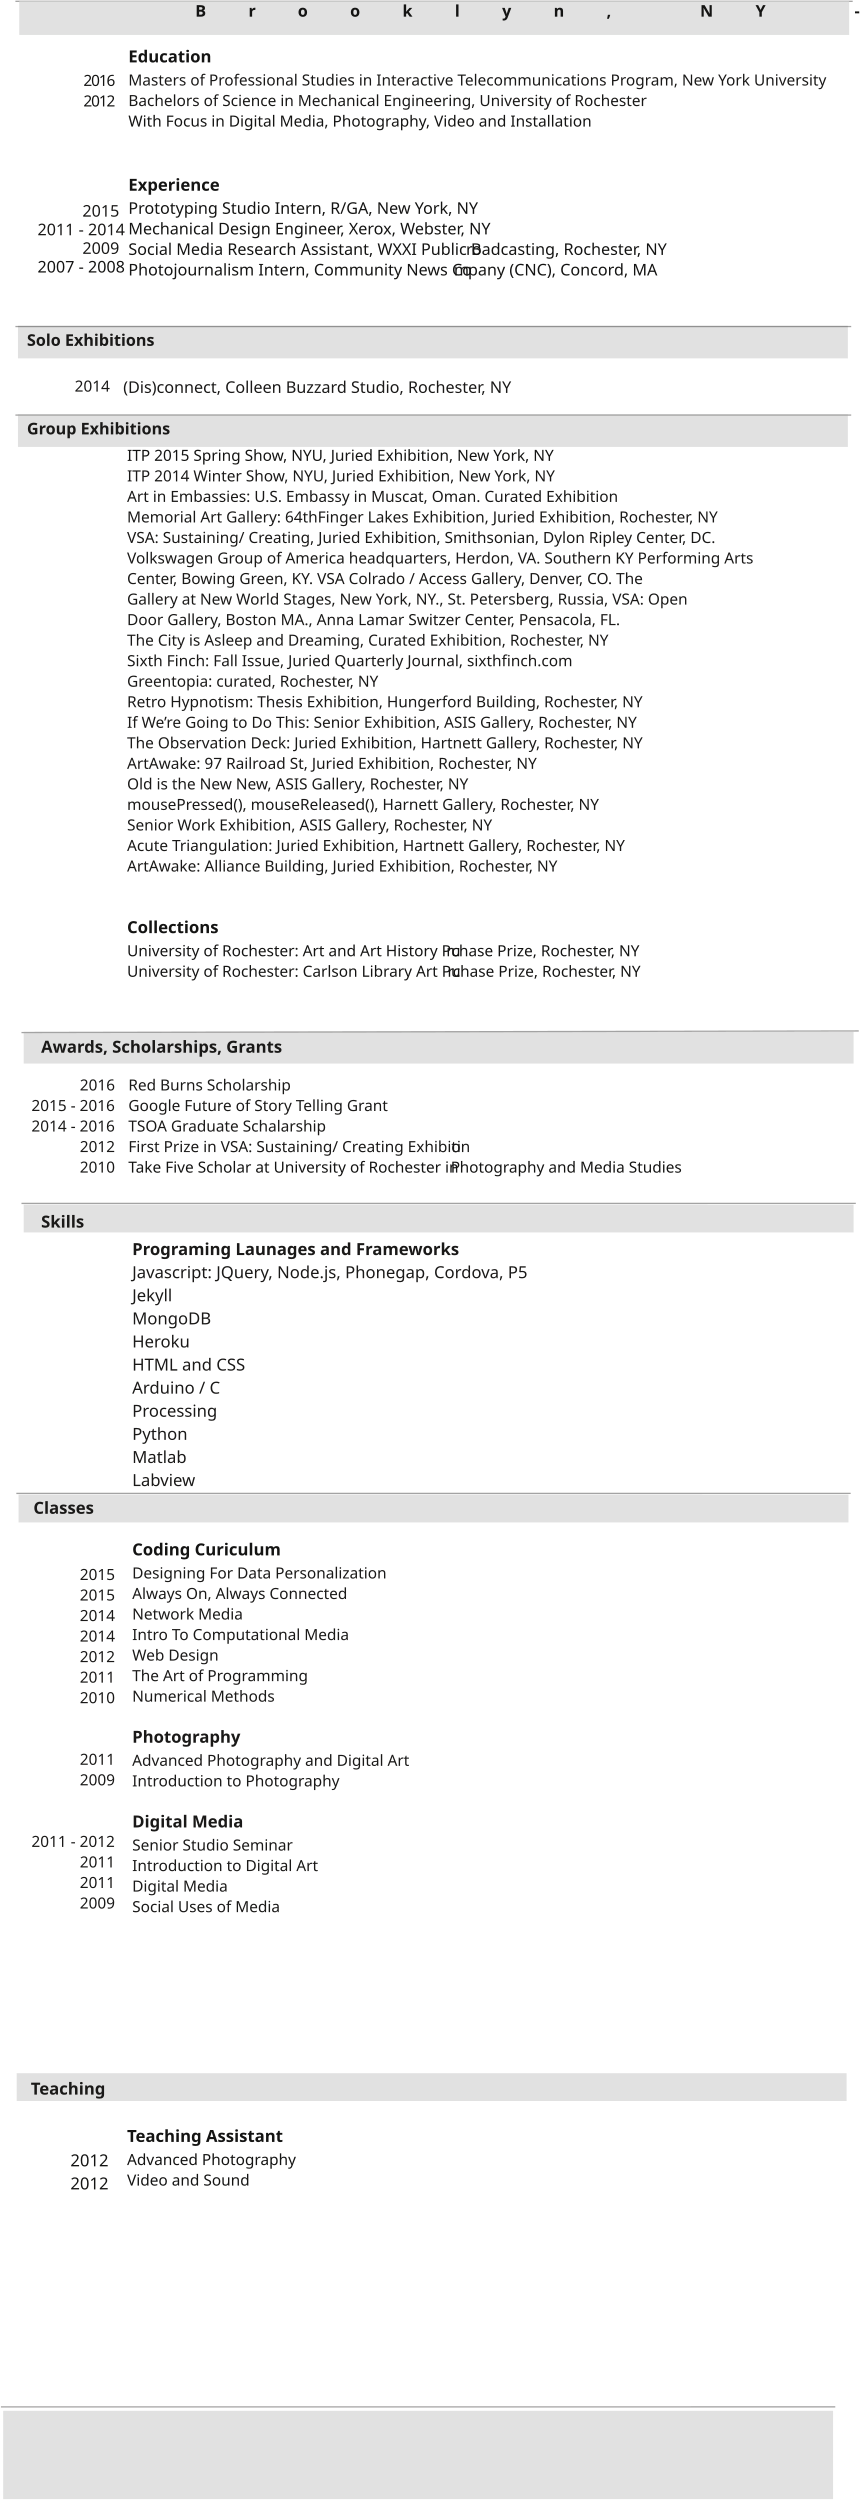
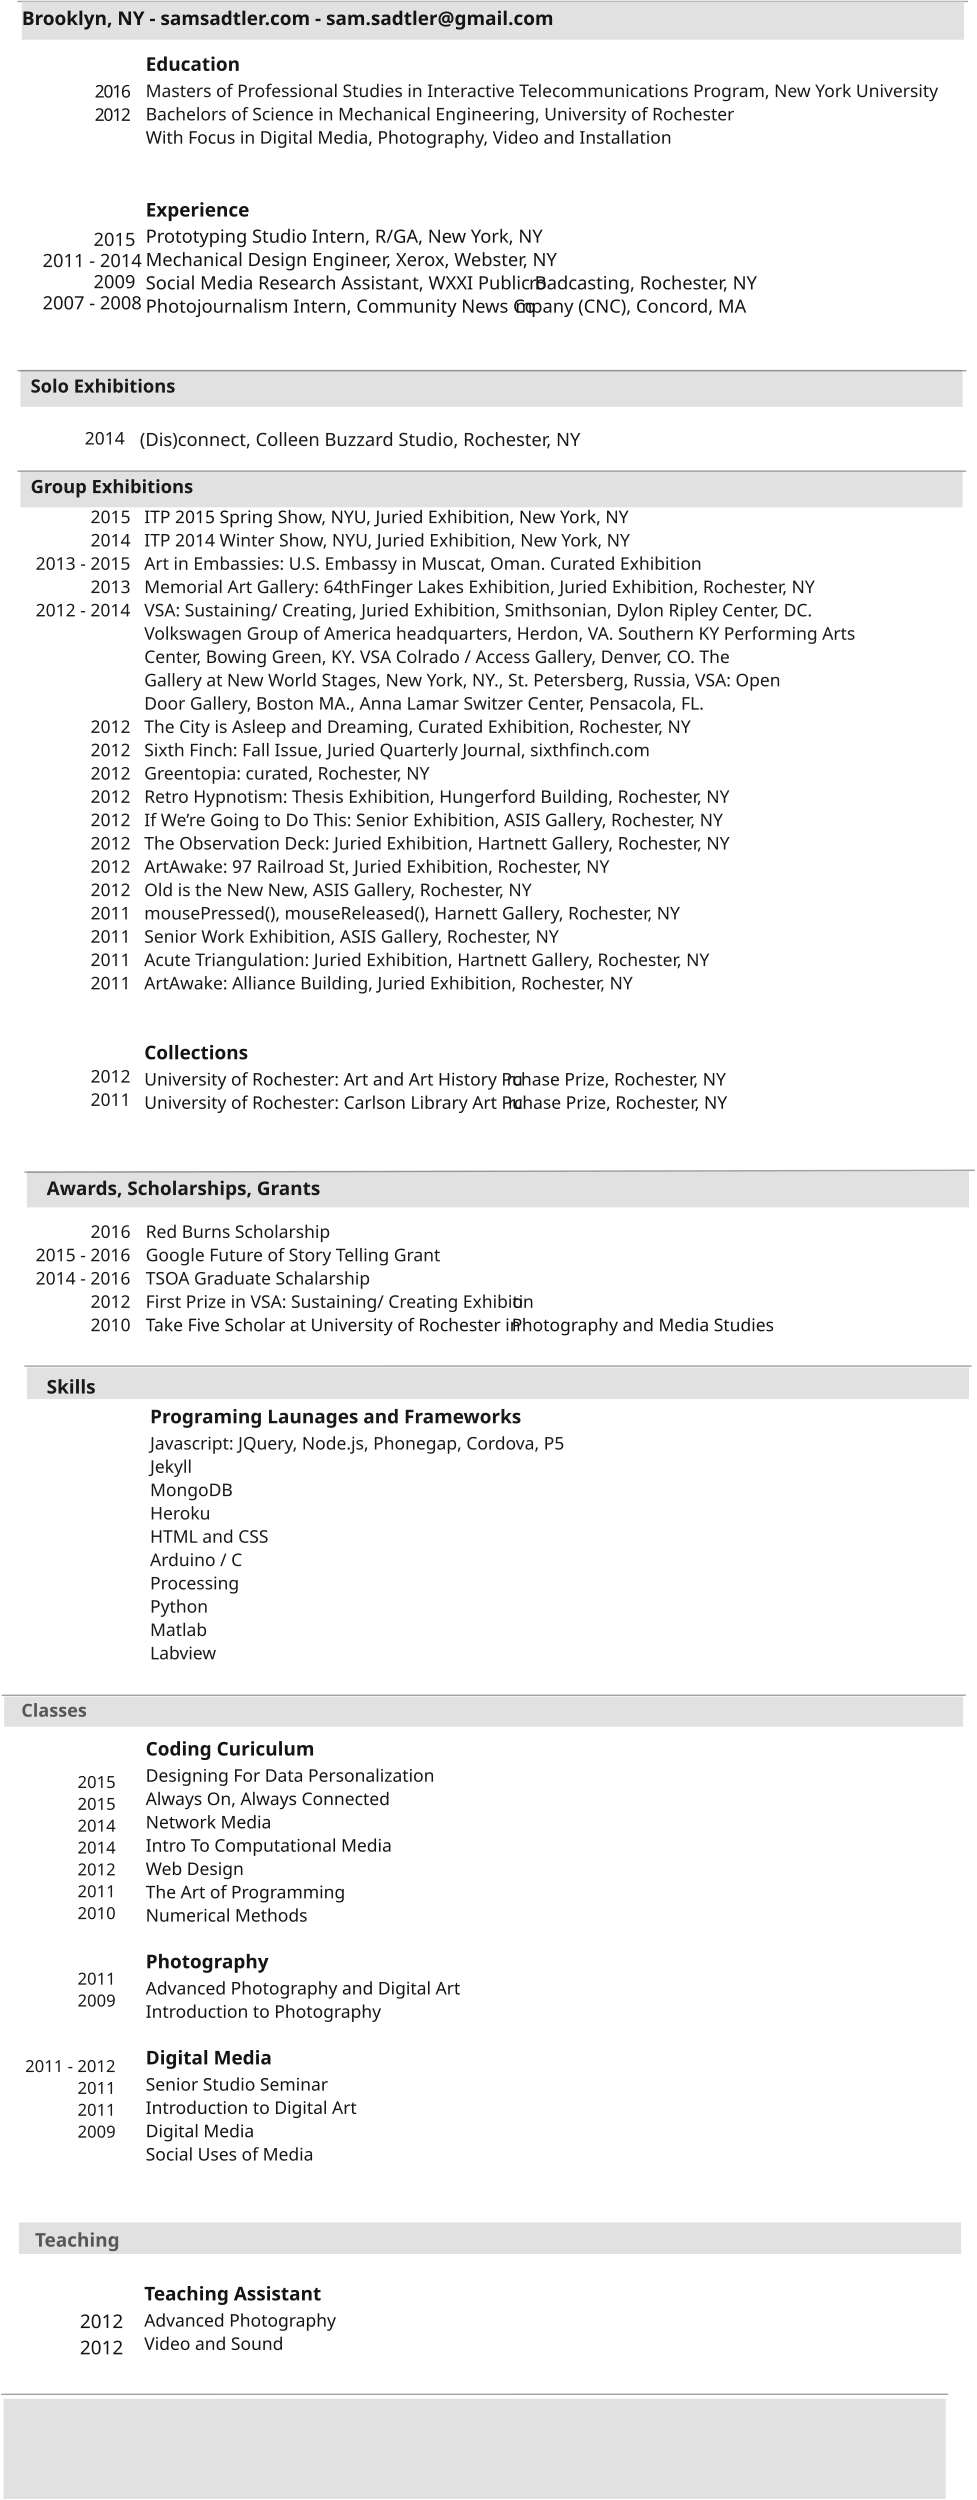
- <svg xmlns="http://www.w3.org/2000/svg" width="670px" height="1948px" viewBox="0 0 670 1948" version="1.1">
+ <svg xmlns="http://www.w3.org/2000/svg" width="670px" height="1716px" viewBox="0 0 670 1716" version="1.1">
  <defs />
  <g id="Page-1" stroke="none" stroke-width="1" fill="none" fill-rule="evenodd">
-     <g id="SSadtler_SA_CV_2016" transform="translate(-35, 0)">
-       <g id="Group-7" transform="translate(35, 1874.713)" opacity="0.4">
+     <g id="SSadtler_SA_CV_2016" transform="translate(-35, 1)">
+       <g id="Footer" transform="translate(35, 1641.713)" opacity="0.4">
        <g id="Group-9">
          <polygon id="Fill-10" fill="#B4B5B4" points="2.453 72.593 649.124 72.593 649.124 3.789 2.453 3.789" />
          <path d="M0.732,0.747 L650.843,0.717" id="Stroke-12" stroke="#1A1918" />
        </g>
      </g>
-       <g id="Group-3" opacity="0.404" transform="translate(47, 0)">
-         <path d="M0,1.018 L652.404,1.018" id="Stroke-3" stroke="#1A1918" />
-         <g id="Group-2" transform="translate(3, 0.522842)" fill="#B4B5B4">
-           <polygon id="Fill-16" points="-2.13162821e-14 26.72 646.671 26.72 646.671 0.581 -2.13162821e-14 0.581" />
-         </g>
-       </g>
-       <text id="2016" font-family="AvenirNext-Regular, Avenir Next" font-size="12" font-weight="normal" letter-spacing="-0.871" fill="#141413">
-         <tspan x="100" y="66.965">2016</tspan>
-         <tspan x="100" y="82.965">2012</tspan>
-       </text>
-       <text id="2015" font-family="MyriadPro-Regular, Myriad Pro" font-size="12.571" font-weight="normal">
-         <tspan x="99.203" y="168.807" fill="#1A1918">2015</tspan>
-         <tspan x="64.217" y="183.321" fill="#1A1918">2011 - 2014</tspan>
-         <tspan x="99.203" y="197.836" fill="#1A1918">2009</tspan>
-         <tspan x="125" y="197.836" font-size="12.571" fill="#141413" />
-         <tspan x="64.219" y="212.35" font-size="12.571" fill="#141413">2007 - 2008</tspan>
-       </text>
-       <text id="2015" font-family="AvenirNext-Regular, Avenir Next" font-size="12" font-weight="normal" fill="#1A1918">
-         <tspan x="125" y="1215.133" />
-         <tspan x="97.16" y="1231.133">2015</tspan>
-         <tspan x="97.16" y="1247.133">2015</tspan>
-         <tspan x="97.16" y="1263.133">2014</tspan>
-         <tspan x="97.16" y="1279.133">2014</tspan>
-         <tspan x="97.16" y="1295.133">2012</tspan>
-         <tspan x="97.16" y="1311.133">2011</tspan>
-         <tspan x="97.16" y="1327.133">2010</tspan>
-         <tspan x="125" y="1343.133" />
-         <tspan x="26" y="1215.133"> </tspan>
-         <tspan x="97.16" y="1375.133">2011</tspan>
-         <tspan x="97.16" y="1391.133">2009</tspan>
-         <tspan x="125" y="1407.133" />
-         <tspan x="125" y="1423.133" />
-         <tspan x="59.48" y="1439.133">2011 - 2012</tspan>
-         <tspan x="97.16" y="1455.133">2011</tspan>
-         <tspan x="97.16" y="1471.133">2011</tspan>
-         <tspan x="97.16" y="1487.133">2009</tspan>
-       </text>
-       <text id="2012" font-family="AvenirNext-Regular, Avenir Next" font-size="13" font-weight="normal" fill="#141413">
-         <tspan x="89.84" y="1688">2012</tspan>
-         <tspan x="89.84" y="1706">2012</tspan>
-       </text>
-       <text id="Education" font-family="AvenirNext-Bold, Avenir Next" font-size="13" font-weight="bold">
-         <tspan x="135" y="48.626" fill="#141413">Education</tspan>
-         <tspan x="198.232" y="48.626" font-family="AvenirNext-Medium, Avenir Next" font-size="12" font-weight="400" fill="#1A1918" />
-         <tspan x="135" y="66.626" font-family="AvenirNext-Regular, Avenir Next" font-size="12" font-weight="normal" fill="#1A1918">Masters of Professional Studies in Interactive Telecommunications Program, New York University</tspan>
-         <tspan x="135" y="82.626" font-family="AvenirNext-Regular, Avenir Next" font-size="12" font-weight="normal" fill="#1A1918">Bachelors of Science in Mechanical Engineering, University of Rochester</tspan>
-         <tspan x="135" y="98.626" font-family="AvenirNext-Regular, Avenir Next" font-size="12" font-weight="normal" fill="#141413"> With Focus in Digital Media, Photography, Video and Installation</tspan>
-         <tspan x="135" y="114.626" font-family="AvenirNext-Medium, Avenir Next" font-size="12" font-weight="400" fill="#141413" />
-         <tspan x="135" y="130.626" fill="#141413" />
-         <tspan x="135" y="148.626" fill="#141413">Experience</tspan>
-         <tspan x="205.941" y="148.626" font-family="Skia-Regular, Skia" font-size="12.571" font-weight="normal" fill="#141413" />
-         <tspan x="135" y="166.626" font-family="Skia-Regular, Skia" font-size="12.571" font-weight="normal" fill="#141413">Prototyping Studio Intern, R/GA, New York, NY</tspan>
-         <tspan x="135" y="182.626" font-family="Skia-Regular, Skia" font-size="12.571" font-weight="normal" fill="#141413">Mechanical Design Engineer, Xerox, Webster, NY</tspan>
-         <tspan x="135" y="198.626" font-family="Skia-Regular, Skia" font-size="12.571" font-weight="normal" fill="#141413">Social Media Research Assistant, WXXI Public B</tspan>
-         <tspan x="398.138" y="198.626" font-family="Skia-Regular, Skia" font-size="12.571" font-weight="normal" letter-spacing="-0.1" fill="#141413">r</tspan>
-         <tspan x="402.678" y="198.626" font-family="Skia-Regular, Skia" font-size="12.571" font-weight="normal" fill="#141413">oadcasting, Rochester, NY</tspan>
-         <tspan x="135" y="214.626" font-family="Skia-Regular, Skia" font-size="12.571" font-weight="normal" fill="#141413">Photojournalism Intern, Community News Co</tspan>
-         <tspan x="388.685" y="214.626" font-family="Skia-Regular, Skia" font-size="12.571" font-weight="normal" letter-spacing="-0.05" fill="#141413">m</tspan>
-         <tspan x="399.647" y="214.626" font-family="Skia-Regular, Skia" font-size="12.571" font-weight="normal" fill="#141413">pany (CNC), Concord, MA                                                                                              </tspan>
-       </text>
-       <g id="Group-8" transform="translate(47, 322.4089)">
-         <g id="Group" opacity="0.4">
+       <g id="Teaching" transform="translate(48, 1524)">
+         <text font-family="AvenirNext-Bold, Avenir Next" font-size="13" font-weight="bold" fill="#1A1918">
+           <tspan x="11" y="17.114">Teaching</tspan>
+         </text>
+         <text id="Teaching-Assistant" font-family="AvenirNext-Bold, Avenir Next" font-size="13" font-weight="bold" fill="#141413">
+           <tspan x="86" y="54">Teaching Assistant</tspan>
+           <tspan x="86" y="72" font-family="AvenirNext-Regular, Avenir Next" font-size="12" font-weight="normal">Advanced Photography</tspan>
+           <tspan x="86" y="88" font-family="AvenirNext-Regular, Avenir Next" font-size="12" font-weight="normal">Video and Sound</tspan>
+         </text>
+         <polygon id="Fill-13-Copy" fill="#B4B5B4" opacity="0.4" points="-1.42108547e-14 22.114 646.671 22.114 646.671 0.436 -1.42108547e-14 0.436" />
+         <text id="2012" font-family="AvenirNext-Regular, Avenir Next" font-size="13" font-weight="normal" fill="#141413">
+           <tspan x="41.84" y="73">2012</tspan>
+           <tspan x="41.84" y="91">2012</tspan>
+         </text>
+       </g>
+       <g id="Awards-and-Grants" transform="translate(0, 802.1067)">
+         <polygon id="Fill-7" fill="#B4B5B4" opacity="0.4" points="53.453 25.632 700.124 25.632 700.124 0.833 53.453 0.833" />
+         <path d="M51.733,1.47 L704.137,0.198" id="Stroke-9" stroke="#1A1918" opacity="0.4" />
+         <text id="Awards,-Scholarships" font-family="AvenirNext-Bold, Avenir Next" font-size="13" font-weight="bold" fill="#1A1918">
+           <tspan x="67.021" y="17.174">Awards, Scholarships, Grants</tspan>
+         </text>
+         <text id="Red-Burns-Scholarshi" font-family="AvenirNext-Regular, Avenir Next" font-size="12" font-weight="normal">
+           <tspan x="135" y="46.608" fill="#1A1918">Red Burns Scholarship</tspan>
+           <tspan x="135" y="62.608" fill="#1A1918">Google Future of Story Telling Grant</tspan>
+           <tspan x="135" y="78.608" fill="#1A1918">TSOA Graduate Schalarship </tspan>
+           <tspan x="135" y="94.608" fill="#1A1918">First Prize in VSA: Sustaining/ Creating Exhibiti</tspan>
+           <tspan x="386.64" y="94.608" letter-spacing="-0.018" fill="#1A1918">o</tspan>
+           <tspan x="393.954" y="94.608" fill="#1A1918">n</tspan>
+           <tspan x="135" y="110.608" fill="#141413">Take Five Scholar at University of Rochester in </tspan>
+           <tspan x="386.256" y="110.608" letter-spacing="-0.05" fill="#141413">P</tspan>
+           <tspan x="393.166" y="110.608" fill="#141413">hotography and Media Studies</tspan>
+         </text>
+         <text id="2016" font-family="AvenirNext-Regular, Avenir Next" font-size="12" font-weight="normal" fill="#1A1918">
+           <tspan x="97.16" y="46.608">2016</tspan>
+           <tspan x="59.48" y="62.608">2015 - 2016</tspan>
+           <tspan x="59.48" y="78.608">2014 - 2016</tspan>
+           <tspan x="97.16" y="94.608">2012</tspan>
+           <tspan x="97.16" y="110.608">2010</tspan>
+         </text>
+       </g>
+       <g id="Group-Exhibitions" transform="translate(47, 321.4089)">
+         <g id="Group" opacity="0.4" transform="translate(0, -0)">
          <polygon id="Fill-4" fill="#B4B5B4" points="2 25.836 648.671 25.836 648.671 0.366 2 0.366" />
          <path d="M0,1.018 L651.257,1.018" id="Stroke-6" stroke="#1A1918" />
        </g>
-         <text id="Group-Exhibitions" font-family="AvenirNext-Bold, Avenir Next" font-size="12.571" font-weight="bold" fill="#1A1918">
+         <text font-family="AvenirNext-Bold, Avenir Next" font-size="12.571" font-weight="bold" fill="#1A1918">
          <tspan x="9" y="16.054">Group Exhibitions</tspan>
        </text>
-       </g>
-       <g id="Group" transform="translate(47, 253.4243)">
+         <text id="ITP-2015-Spring-Show" font-family="AvenirNext-Regular, Avenir Next" font-size="12" font-weight="normal">
+           <tspan x="87" y="36.688" fill="#141413">ITP 2015 Spring Show, NYU, Juried Exhibition, New York, NY</tspan>
+           <tspan x="414.528" y="36.688" fill="#1A1918" />
+           <tspan x="87" y="52.688" fill="#1A1918">ITP 2014 Winter Show, NYU, Juried Exhibition, New York, NY</tspan>
+           <tspan x="87" y="68.688" fill="#1A1918">Art in Embassies: U.S. Embassy in Muscat, Oman. Curated Exhibition   </tspan>
+           <tspan x="87" y="84.688" fill="#1A1918">Memorial Art Gallery: 64thFinger Lakes Exhibition, Juried Exhibition, Rochester, NY</tspan>
+           <tspan x="87" y="100.688" fill="#1A1918">VSA: Sustaining/ Creating, Juried Exhibition, Smithsonian, Dylon Ripley Center, DC.</tspan>
+           <tspan x="87" y="116.688" fill="#1A1918">Volkswagen Group of America headquarters, Herdon, VA. Southern KY Performing Arts </tspan>
+           <tspan x="87" y="132.688" fill="#1A1918">	Center, Bowing Green, KY. VSA Colrado / Access Gallery, Denver, CO. The </tspan>
+           <tspan x="87" y="148.688" fill="#1A1918">		Gallery at New World Stages, New York, NY., St. Petersberg, Russia, VSA: Open </tspan>
+           <tspan x="87" y="164.688" fill="#1A1918">			Door Gallery, Boston MA., Anna Lamar Switzer Center, Pensacola, FL.</tspan>
+           <tspan x="87" y="180.688" fill="#1A1918">The City is Asleep and Dreaming, Curated Exhibition, Rochester, NY</tspan>
+           <tspan x="87" y="196.688" fill="#1A1918">Sixth Finch: Fall Issue, Juried Quarterly Journal, sixthfinch.com</tspan>
+           <tspan x="87" y="212.688" fill="#1A1918">Greentopia: curated, Rochester, NY</tspan>
+           <tspan x="87" y="228.688" fill="#1A1918">Retro Hypnotism: Thesis Exhibition, Hungerford Building, Rochester, NY </tspan>
+           <tspan x="87" y="244.688" fill="#1A1918">If We’re Going to Do This: Senior Exhibition, ASIS Gallery, Rochester, NY</tspan>
+           <tspan x="87" y="260.688" fill="#1A1918">The Observation Deck: Juried Exhibition, Hartnett Gallery, Rochester, NY</tspan>
+           <tspan x="87" y="276.688" fill="#1A1918">ArtAwake: 97 Railroad St, Juried Exhibition, Rochester, NY</tspan>
+           <tspan x="87" y="292.688" fill="#1A1918">Old is the New New, ASIS Gallery, Rochester, NY</tspan>
+           <tspan x="87" y="308.688" fill="#1A1918">mousePressed(), mouseReleased(), Harnett Gallery, Rochester, NY</tspan>
+           <tspan x="87" y="324.688" fill="#1A1918">Senior Work Exhibition, ASIS Gallery, Rochester, NY</tspan>
+           <tspan x="87" y="340.688" fill="#1A1918">Acute Triangulation: Juried Exhibition, Hartnett Gallery, Rochester, NY</tspan>
+           <tspan x="87" y="356.688" fill="#1A1918">ArtAwake: Alliance Building, Juried Exhibition, Rochester, NY</tspan>
+           <tspan x="418.608" y="356.688" font-family="AvenirNext-Bold, Avenir Next" font-weight="bold" fill="#141413" />
+           <tspan x="87" y="372.688" font-family="AvenirNext-Bold, Avenir Next" font-weight="bold" fill="#141413" />
+           <tspan x="87" y="388.688" font-family="AvenirNext-Bold, Avenir Next" font-weight="bold" fill="#141413" />
+           <tspan x="87" y="404.688" font-family="AvenirNext-Bold, Avenir Next" font-size="13" font-weight="bold" fill="#141413">Collections</tspan>
+           <tspan x="157.187" y="404.688" fill="#141413" />
+           <tspan x="87" y="422.688" fill="#141413">University of Rochester: Art and Art History Pu</tspan>
+           <tspan x="335.796" y="422.688" letter-spacing="-0.05" fill="#141413">r</tspan>
+           <tspan x="339.85" y="422.688" fill="#141413">chase Prize, Rochester, NY</tspan>
+           <tspan x="87" y="438.688" fill="#141413">University of Rochester: Carlson Library Art Pu</tspan>
+           <tspan x="336.684" y="438.688" letter-spacing="-0.05" fill="#141413">r</tspan>
+           <tspan x="340.738" y="438.688" fill="#141413">chase Prize, Rochester, NY</tspan>
+         </text>
+         <text id="2015" font-family="AvenirNext-Regular, Avenir Next" font-size="12" font-weight="normal" fill="#1A1918">
+           <tspan x="50.16" y="36.688">2015</tspan>
+           <tspan x="50.16" y="52.688">2014</tspan>
+           <tspan x="12.48" y="68.688">2013 - 2015</tspan>
+           <tspan x="50.16" y="84.688">2013</tspan>
+           <tspan x="12.48" y="100.688">2012 - 2014</tspan>
+           <tspan x="78" y="116.688" />
+           <tspan x="78" y="132.688" />
+           <tspan x="78" y="148.688" />
+           <tspan x="78" y="164.688" />
+           <tspan x="50.16" y="180.688">2012</tspan>
+           <tspan x="50.16" y="196.688">2012</tspan>
+           <tspan x="50.16" y="212.688">2012</tspan>
+           <tspan x="50.16" y="228.688">2012</tspan>
+           <tspan x="50.16" y="244.688">2012</tspan>
+           <tspan x="50.16" y="260.688">2012</tspan>
+           <tspan x="50.16" y="276.688">2012</tspan>
+           <tspan x="50.16" y="292.688">2012</tspan>
+           <tspan x="50.16" y="308.688">2011</tspan>
+           <tspan x="50.16" y="324.688">2011</tspan>
+           <tspan x="50.16" y="340.688">2011</tspan>
+           <tspan x="50.16" y="356.688">2011</tspan>
+           <tspan x="78" y="372.688" />
+           <tspan x="78" y="388.688" />
+           <tspan x="78" y="404.688" />
+           <tspan x="50.16" y="420.688">2012</tspan>
+           <tspan x="50.16" y="436.688">2011</tspan>
+         </text>
+       </g>
+       <g id="Solo-Exhibitions" transform="translate(47, 252.4243)">
        <polygon id="Fill-4" fill-opacity="0.4" fill="#B4B5B4" points="2 25.836 648.671 25.836 648.671 0.366 2 0.366" />
        <path d="M0,1.018 L651.257,1.018" id="Stroke-6" stroke="#1A1918" opacity="0.4" />
-       </g>
-       <text id="Solo-Exhibitions" font-family="AvenirNext-Bold, Avenir Next" font-size="12.571" font-weight="bold" fill="#1A1918">
-         <tspan x="56" y="269.478">Solo Exhibitions</tspan>
-       </text>
-       <g id="Group-4" transform="translate(51, 803.1067)" opacity="0.4">
-         <polygon id="Fill-7" fill="#B4B5B4" points="2.453 25.632 649.124 25.632 649.124 0.833 2.453 0.833" />
-         <path d="M0.733,1.47 L653.137,0.198" id="Stroke-9" stroke="#1A1918" />
-       </g>
-       <text id="Awards,-Scholarships" font-family="AvenirNext-Bold, Avenir Next" font-size="13" font-weight="bold" fill="#1A1918">
-         <tspan x="67.021" y="820.281">Awards, Scholarships, Grants</tspan>
-       </text>
-       <text id="Red-Burns-Scholarshi" font-family="AvenirNext-Regular, Avenir Next" font-size="12" font-weight="normal">
-         <tspan x="135" y="849.715" fill="#1A1918">Red Burns Scholarship</tspan>
-         <tspan x="135" y="865.715" fill="#1A1918">Google Future of Story Telling Grant</tspan>
-         <tspan x="135" y="881.715" fill="#1A1918">TSOA Graduate Schalarship </tspan>
-         <tspan x="135" y="897.715" fill="#1A1918">First Prize in VSA: Sustaining/ Creating Exhibiti</tspan>
-         <tspan x="386.64" y="897.715" letter-spacing="-0.018" fill="#1A1918">o</tspan>
-         <tspan x="393.954" y="897.715" fill="#1A1918">n</tspan>
-         <tspan x="135" y="913.715" fill="#141413">Take Five Scholar at University of Rochester in </tspan>
-         <tspan x="386.256" y="913.715" letter-spacing="-0.05" fill="#141413">P</tspan>
-         <tspan x="393.166" y="913.715" fill="#141413">hotography and Media Studies</tspan>
-       </text>
-       <g id="Group-5-Copy" transform="translate(47, 1163.436)" opacity="0.4">
-         <g id="Group-6">
-           <polygon id="Fill-13" fill="#B4B5B4" points="2.453 22.86 649.124 22.86 649.124 1.182 2.453 1.182" />
-           <polygon id="Fill-13-Copy" fill="#B4B5B4" points="1 473.678 647.671 473.678 647.671 452 1 452" />
-           <path d="M0.732,0.224 L650.843,0.214" id="Stroke-15" stroke="#1A1918" />
-         </g>
-       </g>
-       <text id="2016" font-family="AvenirNext-Regular, Avenir Next" font-size="12" font-weight="normal" fill="#1A1918">
-         <tspan x="97.16" y="849.715">2016</tspan>
-         <tspan x="59.48" y="865.715">2015 - 2016</tspan>
-         <tspan x="59.48" y="881.715">2014 - 2016</tspan>
-         <tspan x="97.16" y="897.715">2012</tspan>
-         <tspan x="97.16" y="913.715">2010</tspan>
-       </text>
-       <g id="Group-5" transform="translate(51, 937.4667)" opacity="0.4">
-         <g id="Group-6">
+         <text font-family="AvenirNext-Bold, Avenir Next" font-size="12.571" font-weight="bold" fill="#1A1918">
+           <tspan x="9" y="16.054">Solo Exhibitions</tspan>
+         </text>
+         <text id="(Dis)connect,-Collee" font-family="AvenirNext-Regular, Avenir Next" font-size="12.571" font-weight="normal" fill="#1A1918">
+           <tspan x="84" y="52.725">(Dis)connect, Colleen Buzzard Studio, Rochester, NY</tspan>
+         </text>
+         <text id="2014" font-family="AvenirNext-Regular, Avenir Next" font-size="12" font-weight="normal" fill="#1A1918">
+           <tspan x="46.16" y="51.725">2014</tspan>
+         </text>
+       </g>
+       <g id="Skills" transform="translate(51, 936.4667)">
+         <g id="Group-6" opacity="0.4">
          <polygon id="Fill-13" fill="#B4B5B4" points="2.453 22.86 649.124 22.86 649.124 1.182 2.453 1.182" />
          <path d="M0.732,0.224 L650.843,0.214" id="Stroke-15" stroke="#1A1918" />
        </g>
-       </g>
-       <text id="Skills" font-family="AvenirNext-Bold, Avenir Next" font-size="13" font-weight="bold" fill="#1A1918">
-         <tspan x="67.021" y="956.529">Skills</tspan>
-       </text>
-       <text id="Classes" font-family="AvenirNext-Bold, Avenir Next" font-size="13" font-weight="bold" fill="#1A1918">
-         <tspan x="61" y="1179.543">Classes</tspan>
-       </text>
-       <text id="Teaching" font-family="AvenirNext-Bold, Avenir Next" font-size="13" font-weight="bold" fill="#1A1918">
-         <tspan x="59" y="1632.114">Teaching</tspan>
-       </text>
-       <text id="Programing-Launages-" font-family="AvenirNext-Bold, Avenir Next" font-size="13" font-weight="bold">
-         <tspan x="138" y="977.949" fill="#1A1918">Programing Launages and Frameworks</tspan>
-         <tspan x="138" y="995.949" font-family="AvenirNext-Regular, Avenir Next" font-weight="normal" fill="#1A1918">Javascript: JQuery, Node.js, Phonegap, Cordova, P5</tspan>
-         <tspan x="138" y="1013.949" font-family="AvenirNext-Regular, Avenir Next" font-weight="normal" fill="#1A1918">Jekyll</tspan>
-         <tspan x="138" y="1031.949" font-family="AvenirNext-Regular, Avenir Next" font-weight="normal" fill="#1A1918">MongoDB</tspan>
-         <tspan x="138" y="1049.949" font-family="AvenirNext-Regular, Avenir Next" font-weight="normal" fill="#1A1918">Heroku</tspan>
-         <tspan x="138" y="1067.949" font-family="AvenirNext-Regular, Avenir Next" font-weight="normal" fill="#1A1918">HTML and CSS</tspan>
-         <tspan x="138" y="1085.949" font-family="AvenirNext-Regular, Avenir Next" font-weight="normal" fill="#1A1918">Arduino / C</tspan>
-         <tspan x="138" y="1103.949" font-family="AvenirNext-Regular, Avenir Next" font-weight="normal" fill="#1A1918">Processing</tspan>
-         <tspan x="138" y="1121.949" font-family="AvenirNext-Regular, Avenir Next" font-weight="normal" fill="#1A1918">Python</tspan>
-         <tspan x="138" y="1139.949" font-family="AvenirNext-Regular, Avenir Next" font-weight="normal" fill="#1A1918">Matlab</tspan>
-         <tspan x="138" y="1157.949" font-family="AvenirNext-Regular, Avenir Next" font-weight="normal" fill="#1A1918">Labview</tspan>
-         <tspan x="138" y="1175.949" font-family="AvenirNext-Regular, Avenir Next" font-weight="normal" fill="#1A1918" />
-         <tspan x="138" y="1193.949" fill="#141413" />
-         <tspan x="138" y="1211.949" fill="#141413">Coding Curiculum</tspan>
-         <tspan x="251.737" y="1211.949" font-family="AvenirNext-Regular, Avenir Next" font-weight="normal" fill="#1A1918" />
-         <tspan x="138" y="1229.949" font-family="AvenirNext-Regular, Avenir Next" font-size="12" font-weight="normal" fill="#1A1918">Designing For Data Personalization</tspan>
-         <tspan x="138" y="1245.949" font-family="AvenirNext-Regular, Avenir Next" font-size="12" font-weight="normal" fill="#1A1918">Always On, Always Connected</tspan>
-         <tspan x="138" y="1261.949" font-family="AvenirNext-Regular, Avenir Next" font-size="12" font-weight="normal" fill="#1A1918">Network Media</tspan>
-         <tspan x="138" y="1277.949" font-family="AvenirNext-Regular, Avenir Next" font-size="12" font-weight="normal" fill="#1A1918">Intro To Computational Media </tspan>
-         <tspan x="138" y="1293.949" font-family="AvenirNext-Regular, Avenir Next" font-size="12" font-weight="normal" fill="#1A1918">Web Design</tspan>
-         <tspan x="138" y="1309.949" font-family="AvenirNext-Regular, Avenir Next" font-size="12" font-weight="normal" fill="#1A1918">The Art of Programming</tspan>
-         <tspan x="138" y="1325.949" font-family="AvenirNext-Regular, Avenir Next" font-size="12" font-weight="normal" fill="#1A1918">Numerical Methods</tspan>
-         <tspan x="245.952" y="1325.949" font-family="AvenirNext-Regular, Avenir Next" font-weight="normal" fill="#1A1918" />
-         <tspan x="138" y="1341.949" font-size="12" fill="#1A1918" />
-         <tspan x="138" y="1357.949" fill="#1A1918">Photography</tspan>
-         <tspan x="220.394" y="1357.949" font-family="AvenirNext-Regular, Avenir Next" font-size="12" font-weight="normal" fill="#1A1918" />
-         <tspan x="138" y="1375.949" font-family="AvenirNext-Regular, Avenir Next" font-size="12" font-weight="normal" fill="#1A1918">Advanced Photography and Digital Art</tspan>
-         <tspan x="138" y="1391.949" font-family="AvenirNext-Regular, Avenir Next" font-size="12" font-weight="normal" fill="#1A1918">Introduction to Photography</tspan>
-         <tspan x="138" y="1407.949" font-family="AvenirNext-Regular, Avenir Next" font-size="12" font-weight="normal" fill="#1A1918" />
-         <tspan x="138" y="1423.949" fill="#1A1918">Digital Media</tspan>
-         <tspan x="223.553" y="1423.949" font-family="AvenirNext-Regular, Avenir Next" font-weight="normal" fill="#1A1918" />
-         <tspan x="138" y="1441.949" font-family="AvenirNext-Regular, Avenir Next" font-size="12" font-weight="normal" fill="#1A1918">Senior Studio Seminar</tspan>
-         <tspan x="138" y="1457.949" font-family="AvenirNext-Regular, Avenir Next" font-size="12" font-weight="normal" fill="#1A1918">Introduction to Digital Art</tspan>
-         <tspan x="138" y="1473.949" font-family="AvenirNext-Regular, Avenir Next" font-size="12" font-weight="normal" fill="#1A1918">Digital Media</tspan>
-         <tspan x="138" y="1489.949" font-family="AvenirNext-Regular, Avenir Next" font-size="12" font-weight="normal" fill="#1A1918">Social Uses of Media</tspan>
-         <tspan x="138" y="1505.949" font-size="12" fill="#1A1918" />
-       </text>
-       <text id="ITP-2015-Spring-Show" font-family="AvenirNext-Regular, Avenir Next" font-size="12" font-weight="normal">
-         <tspan x="134" y="359.097" fill="#141413">ITP 2015 Spring Show, NYU, Juried Exhibition, New York, NY</tspan>
-         <tspan x="461.528" y="359.097" fill="#1A1918" />
-         <tspan x="134" y="375.097" fill="#1A1918">ITP 2014 Winter Show, NYU, Juried Exhibition, New York, NY</tspan>
-         <tspan x="134" y="391.097" fill="#1A1918">Art in Embassies: U.S. Embassy in Muscat, Oman. Curated Exhibition   </tspan>
-         <tspan x="134" y="407.097" fill="#1A1918">Memorial Art Gallery: 64thFinger Lakes Exhibition, Juried Exhibition, Rochester, NY</tspan>
-         <tspan x="134" y="423.097" fill="#1A1918">VSA: Sustaining/ Creating, Juried Exhibition, Smithsonian, Dylon Ripley Center, DC.</tspan>
-         <tspan x="134" y="439.097" fill="#1A1918">Volkswagen Group of America headquarters, Herdon, VA. Southern KY Performing Arts </tspan>
-         <tspan x="134" y="455.097" fill="#1A1918">	Center, Bowing Green, KY. VSA Colrado / Access Gallery, Denver, CO. The </tspan>
-         <tspan x="134" y="471.097" fill="#1A1918">		Gallery at New World Stages, New York, NY., St. Petersberg, Russia, VSA: Open </tspan>
-         <tspan x="134" y="487.097" fill="#1A1918">			Door Gallery, Boston MA., Anna Lamar Switzer Center, Pensacola, FL.</tspan>
-         <tspan x="134" y="503.097" fill="#1A1918">The City is Asleep and Dreaming, Curated Exhibition, Rochester, NY</tspan>
-         <tspan x="134" y="519.097" fill="#1A1918">Sixth Finch: Fall Issue, Juried Quarterly Journal, sixthfinch.com</tspan>
-         <tspan x="134" y="535.097" fill="#1A1918">Greentopia: curated, Rochester, NY</tspan>
-         <tspan x="134" y="551.097" fill="#1A1918">Retro Hypnotism: Thesis Exhibition, Hungerford Building, Rochester, NY </tspan>
-         <tspan x="134" y="567.097" fill="#1A1918">If We’re Going to Do This: Senior Exhibition, ASIS Gallery, Rochester, NY</tspan>
-         <tspan x="134" y="583.097" fill="#1A1918">The Observation Deck: Juried Exhibition, Hartnett Gallery, Rochester, NY</tspan>
-         <tspan x="134" y="599.097" fill="#1A1918">ArtAwake: 97 Railroad St, Juried Exhibition, Rochester, NY</tspan>
-         <tspan x="134" y="615.097" fill="#1A1918">Old is the New New, ASIS Gallery, Rochester, NY</tspan>
-         <tspan x="134" y="631.097" fill="#1A1918">mousePressed(), mouseReleased(), Harnett Gallery, Rochester, NY</tspan>
-         <tspan x="134" y="647.097" fill="#1A1918">Senior Work Exhibition, ASIS Gallery, Rochester, NY</tspan>
-         <tspan x="134" y="663.097" fill="#1A1918">Acute Triangulation: Juried Exhibition, Hartnett Gallery, Rochester, NY</tspan>
-         <tspan x="134" y="679.097" fill="#1A1918">ArtAwake: Alliance Building, Juried Exhibition, Rochester, NY</tspan>
-         <tspan x="465.608" y="679.097" font-family="AvenirNext-Bold, Avenir Next" font-weight="bold" fill="#141413" />
-         <tspan x="134" y="695.097" font-family="AvenirNext-Bold, Avenir Next" font-weight="bold" fill="#141413" />
-         <tspan x="134" y="711.097" font-family="AvenirNext-Bold, Avenir Next" font-weight="bold" fill="#141413" />
-         <tspan x="134" y="727.097" font-family="AvenirNext-Bold, Avenir Next" font-size="13" font-weight="bold" fill="#141413">Collections</tspan>
-         <tspan x="204.187" y="727.097" fill="#141413" />
-         <tspan x="134" y="745.097" fill="#141413">University of Rochester: Art and Art History Pu</tspan>
-         <tspan x="382.796" y="745.097" letter-spacing="-0.05" fill="#141413">r</tspan>
-         <tspan x="386.85" y="745.097" fill="#141413">chase Prize, Rochester, NY</tspan>
-         <tspan x="134" y="761.097" fill="#141413">University of Rochester: Carlson Library Art Pu</tspan>
-         <tspan x="383.684" y="761.097" letter-spacing="-0.05" fill="#141413">r</tspan>
-         <tspan x="387.738" y="761.097" fill="#141413">chase Prize, Rochester, NY</tspan>
-       </text>
-       <text id="(Dis)connect,-Collee" font-family="AvenirNext-Regular, Avenir Next" font-size="12.571" font-weight="normal" fill="#1A1918">
-         <tspan x="131" y="306.149">(Dis)connect, Colleen Buzzard Studio, Rochester, NY</tspan>
-       </text>
-       <text id="2014" font-family="AvenirNext-Regular, Avenir Next" font-size="12" font-weight="normal" fill="#1A1918">
-         <tspan x="93.16" y="305.149">2014</tspan>
-       </text>
-       <text id="-Brooklyn,-NY-----sa" font-family="Skia-Regular, Skia" font-size="12.571" font-weight="normal" letter-spacing="33" fill="#141413">
-         <tspan x="151" y="13"> </tspan>
-         <tspan x="187.143" y="13" font-family="AvenirNext-Bold, Avenir Next" font-weight="bold">Brooklyn, NY  -  samsadtler.com  - sam.sadtler@gmail.com</tspan>
-       </text>
-       <text id="Teaching-Assistant" font-family="AvenirNext-Bold, Avenir Next" font-size="13" font-weight="bold" fill="#141413">
-         <tspan x="134" y="1669">Teaching Assistant</tspan>
-         <tspan x="134" y="1687" font-family="AvenirNext-Regular, Avenir Next" font-size="12" font-weight="normal">Advanced Photography</tspan>
-         <tspan x="134" y="1703" font-family="AvenirNext-Regular, Avenir Next" font-size="12" font-weight="normal">Video and Sound</tspan>
-       </text>
+         <text font-family="AvenirNext-Bold, Avenir Next" font-size="13" font-weight="bold" fill="#1A1918">
+           <tspan x="16.021" y="19.063">Skills</tspan>
+         </text>
+         <text id="Programing-Launages-" font-family="AvenirNext-Bold, Avenir Next" font-size="13" font-weight="bold" fill="#1A1918">
+           <tspan x="87" y="39.483">Programing Launages and Frameworks</tspan>
+           <tspan x="87" y="57.483" font-family="AvenirNext-Regular, Avenir Next" font-size="12" font-weight="normal">Javascript: JQuery, Node.js, Phonegap, Cordova, P5</tspan>
+           <tspan x="87" y="73.483" font-family="AvenirNext-Regular, Avenir Next" font-size="12" font-weight="normal">Jekyll</tspan>
+           <tspan x="87" y="89.483" font-family="AvenirNext-Regular, Avenir Next" font-size="12" font-weight="normal">MongoDB</tspan>
+           <tspan x="87" y="105.483" font-family="AvenirNext-Regular, Avenir Next" font-size="12" font-weight="normal">Heroku</tspan>
+           <tspan x="87" y="121.483" font-family="AvenirNext-Regular, Avenir Next" font-size="12" font-weight="normal">HTML and CSS</tspan>
+           <tspan x="87" y="137.483" font-family="AvenirNext-Regular, Avenir Next" font-size="12" font-weight="normal">Arduino / C</tspan>
+           <tspan x="87" y="153.483" font-family="AvenirNext-Regular, Avenir Next" font-size="12" font-weight="normal">Processing</tspan>
+           <tspan x="87" y="169.483" font-family="AvenirNext-Regular, Avenir Next" font-size="12" font-weight="normal">Python</tspan>
+           <tspan x="87" y="185.483" font-family="AvenirNext-Regular, Avenir Next" font-size="12" font-weight="normal">Matlab</tspan>
+           <tspan x="87" y="201.483" font-family="AvenirNext-Regular, Avenir Next" font-size="12" font-weight="normal">Labview</tspan>
+         </text>
+       </g>
+       <g id="Classes" transform="translate(14, 1162)">
+         <text id="2015" font-family="AvenirNext-Regular, Avenir Next" font-size="11.443" font-weight="normal" fill="#1A1918">
+           <tspan x="100.768" y="49.272" />
+           <tspan x="74.219" y="64.272">2015</tspan>
+           <tspan x="74.219" y="79.272">2015</tspan>
+           <tspan x="74.219" y="94.272">2014</tspan>
+           <tspan x="74.219" y="109.272">2014</tspan>
+           <tspan x="74.219" y="124.272">2012</tspan>
+           <tspan x="74.219" y="139.272">2011</tspan>
+           <tspan x="74.219" y="154.272">2010</tspan>
+           <tspan x="100.768" y="169.272" />
+           <tspan x="0" y="49.272"> </tspan>
+           <tspan x="74.219" y="199.272">2011</tspan>
+           <tspan x="74.219" y="214.272">2009</tspan>
+           <tspan x="100.768" y="229.272" />
+           <tspan x="100.768" y="244.272" />
+           <tspan x="38.286" y="259.272">2011 - 2012</tspan>
+           <tspan x="74.219" y="274.272">2011</tspan>
+           <tspan x="74.219" y="289.272">2011</tspan>
+           <tspan x="74.219" y="304.272">2009</tspan>
+         </text>
+         <text font-family="AvenirNext-Bold, Avenir Next" font-size="12.397" font-weight="bold" fill="#1A1918">
+           <tspan x="35.625" y="15.379">Classes</tspan>
+         </text>
+         <g id="Group-6" transform="translate(21.375, 0.415667)" opacity="0.4">
+           <polygon id="Fill-13" fill="#B4B5B4" points="2.497 21.8 660.715 21.8 660.715 1.127 2.497 1.127" />
+           <path d="M0.745,0.213 L662.465,0.204" id="Stroke-15" stroke="#1A1918" />
+         </g>
+         <text id="Curiculum" font-family="AvenirNext-Bold, Avenir Next" font-size="13" font-weight="bold" fill="#141413">
+           <tspan x="121" y="42">Coding Curiculum</tspan>
+           <tspan x="234.737" y="42" font-family="AvenirNext-Regular, Avenir Next" font-weight="normal" />
+           <tspan x="121" y="60" font-family="AvenirNext-Regular, Avenir Next" font-size="12" font-weight="normal">Designing For Data Personalization</tspan>
+           <tspan x="121" y="76" font-family="AvenirNext-Regular, Avenir Next" font-size="12" font-weight="normal">Always On, Always Connected</tspan>
+           <tspan x="121" y="92" font-family="AvenirNext-Regular, Avenir Next" font-size="12" font-weight="normal">Network Media</tspan>
+           <tspan x="121" y="108" font-family="AvenirNext-Regular, Avenir Next" font-size="12" font-weight="normal">Intro To Computational Media </tspan>
+           <tspan x="121" y="124" font-family="AvenirNext-Regular, Avenir Next" font-size="12" font-weight="normal">Web Design</tspan>
+           <tspan x="121" y="140" font-family="AvenirNext-Regular, Avenir Next" font-size="12" font-weight="normal">The Art of Programming</tspan>
+           <tspan x="121" y="156" font-family="AvenirNext-Regular, Avenir Next" font-size="12" font-weight="normal">Numerical Methods</tspan>
+           <tspan x="228.952" y="156" font-family="AvenirNext-Regular, Avenir Next" font-weight="normal" />
+           <tspan x="121" y="172" font-size="12" />
+           <tspan x="121" y="188">Photography</tspan>
+           <tspan x="203.394" y="188" font-family="AvenirNext-Regular, Avenir Next" font-size="12" font-weight="normal" />
+           <tspan x="121" y="206" font-family="AvenirNext-Regular, Avenir Next" font-size="12" font-weight="normal">Advanced Photography and Digital Art</tspan>
+           <tspan x="121" y="222" font-family="AvenirNext-Regular, Avenir Next" font-size="12" font-weight="normal">Introduction to Photography</tspan>
+           <tspan x="121" y="238" font-family="AvenirNext-Regular, Avenir Next" font-size="12" font-weight="normal" />
+           <tspan x="121" y="254">Digital Media</tspan>
+           <tspan x="206.553" y="254" font-family="AvenirNext-Regular, Avenir Next" font-weight="normal" />
+           <tspan x="121" y="272" font-family="AvenirNext-Regular, Avenir Next" font-size="12" font-weight="normal">Senior Studio Seminar</tspan>
+           <tspan x="121" y="288" font-family="AvenirNext-Regular, Avenir Next" font-size="12" font-weight="normal">Introduction to Digital Art</tspan>
+           <tspan x="121" y="304" font-family="AvenirNext-Regular, Avenir Next" font-size="12" font-weight="normal">Digital Media</tspan>
+           <tspan x="121" y="320" font-family="AvenirNext-Regular, Avenir Next" font-size="12" font-weight="normal">Social Uses of Media</tspan>
+         </text>
+       </g>
+       <g id="Education-and-Experience" transform="translate(64, 34)">
+         <text id="2015" font-family="MyriadPro-Regular, Myriad Pro" font-size="12.571" font-weight="normal">
+           <tspan x="35.203" y="133.807" fill="#1A1918">2015</tspan>
+           <tspan x="0.217" y="148.321" fill="#1A1918">2011 - 2014</tspan>
+           <tspan x="35.203" y="162.836" fill="#1A1918">2009</tspan>
+           <tspan x="61" y="162.836" font-size="12.571" fill="#141413" />
+           <tspan x="0.219" y="177.35" font-size="12.571" fill="#141413">2007 - 2008</tspan>
+         </text>
+         <text id="Education" font-family="AvenirNext-Bold, Avenir Next" font-size="13" font-weight="bold">
+           <tspan x="71" y="13.626" fill="#141413">Education</tspan>
+           <tspan x="134.232" y="13.626" font-family="AvenirNext-Medium, Avenir Next" font-size="12" font-weight="400" fill="#1A1918" />
+           <tspan x="71" y="31.626" font-family="AvenirNext-Regular, Avenir Next" font-size="12" font-weight="normal" fill="#1A1918">Masters of Professional Studies in Interactive Telecommunications Program, New York University</tspan>
+           <tspan x="71" y="47.626" font-family="AvenirNext-Regular, Avenir Next" font-size="12" font-weight="normal" fill="#1A1918">Bachelors of Science in Mechanical Engineering, University of Rochester</tspan>
+           <tspan x="71" y="63.626" font-family="AvenirNext-Regular, Avenir Next" font-size="12" font-weight="normal" fill="#141413"> With Focus in Digital Media, Photography, Video and Installation</tspan>
+           <tspan x="71" y="79.626" font-family="AvenirNext-Medium, Avenir Next" font-size="12" font-weight="400" fill="#141413" />
+           <tspan x="71" y="95.626" fill="#141413" />
+           <tspan x="71" y="113.626" fill="#141413">Experience</tspan>
+           <tspan x="141.941" y="113.626" font-family="Skia-Regular, Skia" font-size="12.571" font-weight="normal" fill="#141413" />
+           <tspan x="71" y="131.626" font-family="Skia-Regular, Skia" font-size="12.571" font-weight="normal" fill="#141413">Prototyping Studio Intern, R/GA, New York, NY</tspan>
+           <tspan x="71" y="147.626" font-family="Skia-Regular, Skia" font-size="12.571" font-weight="normal" fill="#141413">Mechanical Design Engineer, Xerox, Webster, NY</tspan>
+           <tspan x="71" y="163.626" font-family="Skia-Regular, Skia" font-size="12.571" font-weight="normal" fill="#141413">Social Media Research Assistant, WXXI Public B</tspan>
+           <tspan x="334.138" y="163.626" font-family="Skia-Regular, Skia" font-size="12.571" font-weight="normal" letter-spacing="-0.1" fill="#141413">r</tspan>
+           <tspan x="338.678" y="163.626" font-family="Skia-Regular, Skia" font-size="12.571" font-weight="normal" fill="#141413">oadcasting, Rochester, NY</tspan>
+           <tspan x="71" y="179.626" font-family="Skia-Regular, Skia" font-size="12.571" font-weight="normal" fill="#141413">Photojournalism Intern, Community News Co</tspan>
+           <tspan x="324.685" y="179.626" font-family="Skia-Regular, Skia" font-size="12.571" font-weight="normal" letter-spacing="-0.05" fill="#141413">m</tspan>
+           <tspan x="335.647" y="179.626" font-family="Skia-Regular, Skia" font-size="12.571" font-weight="normal" fill="#141413">pany (CNC), Concord, MA                                                                                              </tspan>
+         </text>
+         <text id="2016" font-family="AvenirNext-Regular, Avenir Next" font-size="12" font-weight="normal" letter-spacing="-0.871" fill="#141413">
+           <tspan x="36" y="31.965">2016</tspan>
+           <tspan x="36" y="47.965">2012</tspan>
+         </text>
+       </g>
+       <g id="Heading" transform="translate(47, 0)">
+         <g id="Group-2" opacity="0.401">
+           <path d="M0,0.018 L652.404,0.018" id="Stroke-3" stroke="#1A1918" />
+           <polygon id="Fill-16" fill="#B4B5B4" points="3 26.243 649.671 26.243 649.671 0.104 3 0.104" />
+         </g>
+         <text id="Info" font-family="AvenirNext-Bold, Avenir Next" font-size="13" font-weight="bold" fill="#141413">
+           <tspan x="3" y="16.18">Brooklyn, NY  -  samsadtler.com  - sam.sadtler@gmail.com</tspan>
+           <tspan x="3" y="34.18">	</tspan>
+         </text>
+       </g>
    </g>
  </g>
</svg>
